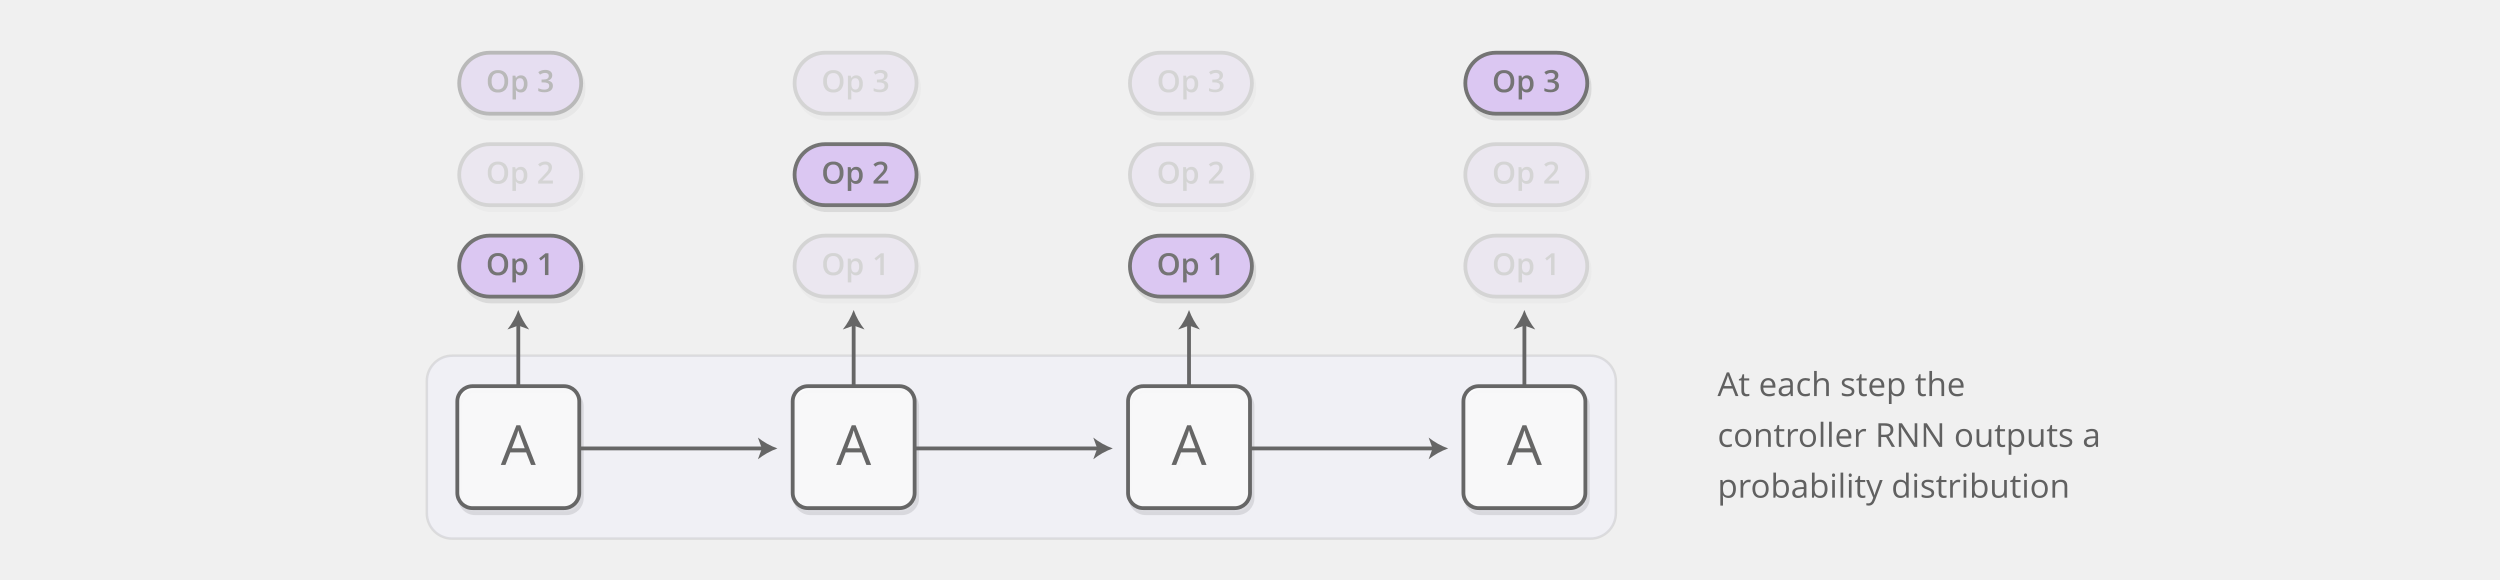
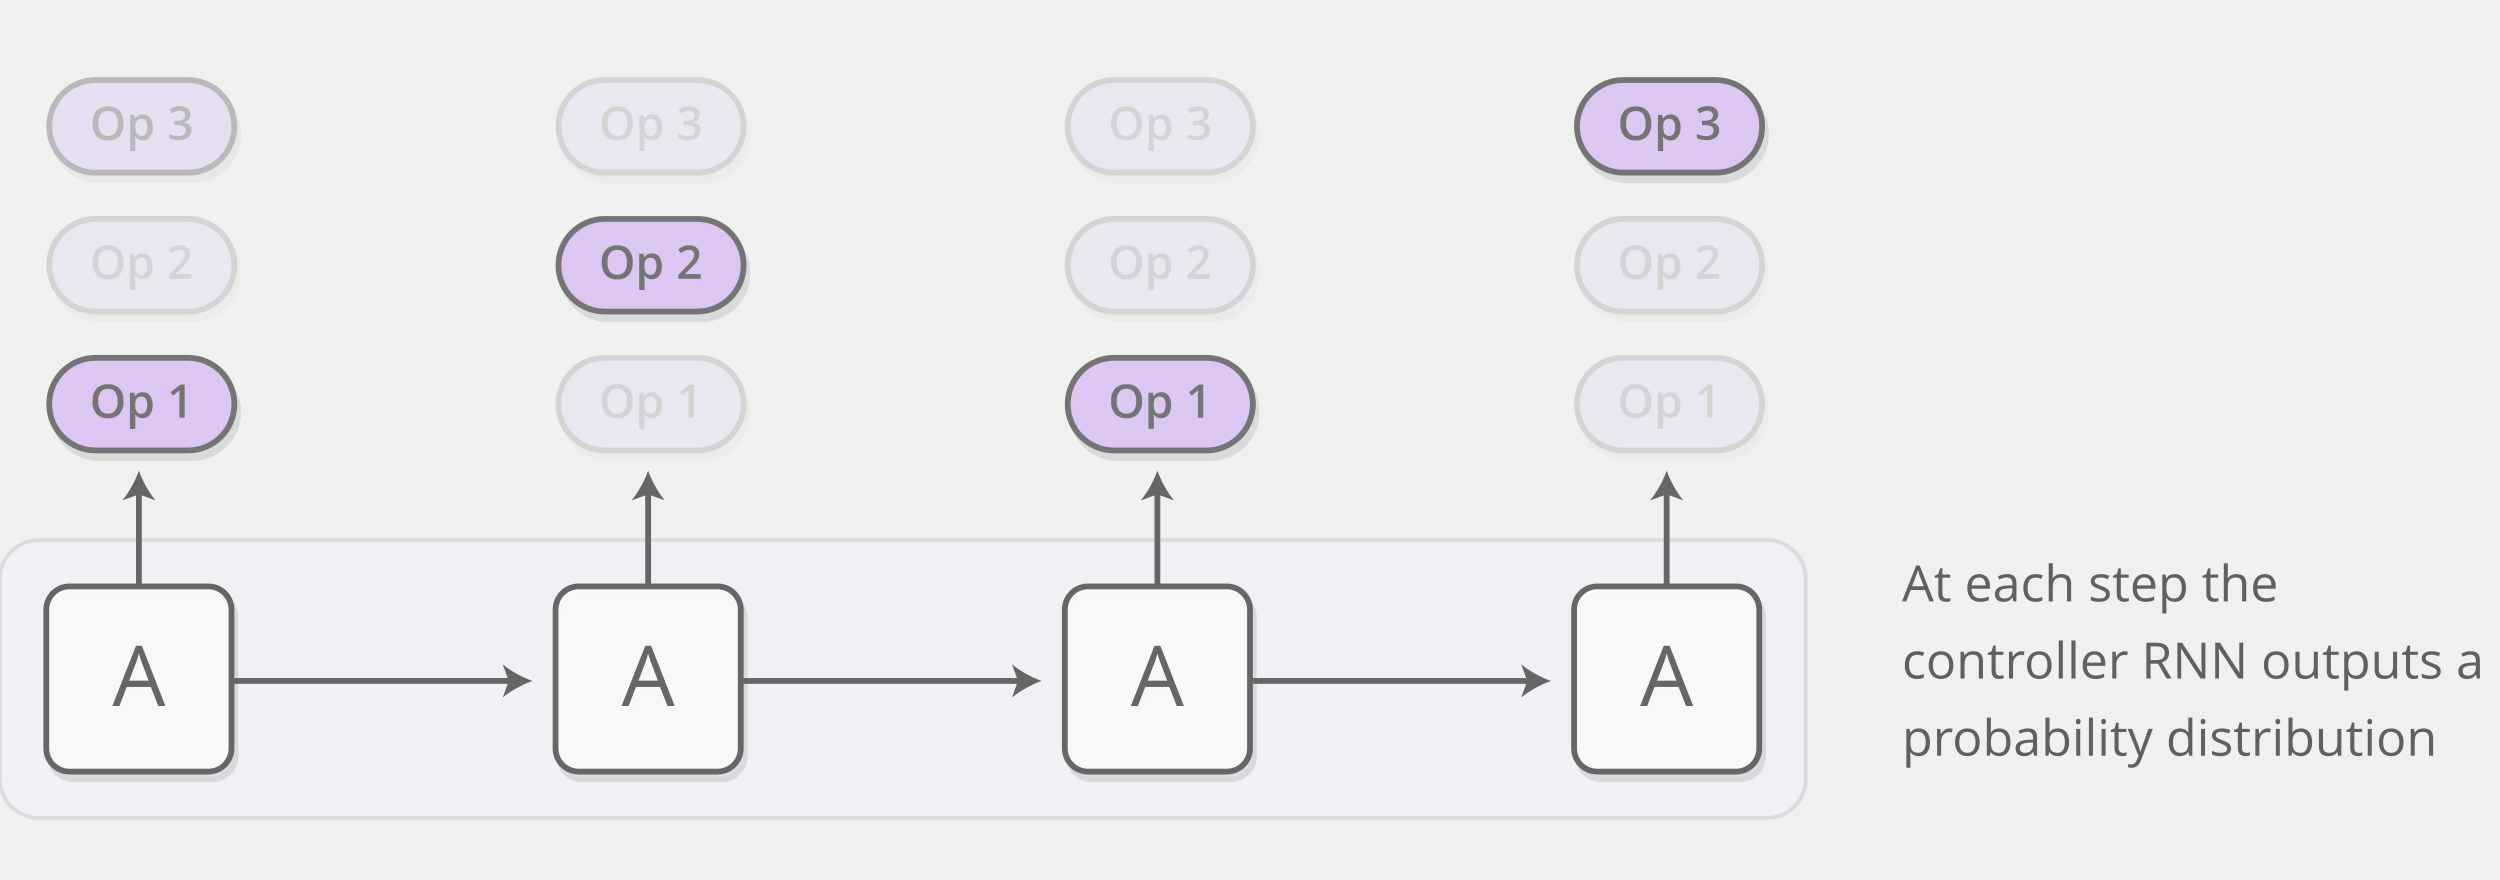
- <svg xmlns="http://www.w3.org/2000/svg" xmlns:xlink="http://www.w3.org/1999/xlink" id="background" width="984" height="228" viewBox="0 0 984 228">
+ <svg xmlns="http://www.w3.org/2000/svg" xmlns:xlink="http://www.w3.org/1999/xlink" id="background" viewBox="0 0 648 228">
  <defs>
    <symbol id="rnn-bg" data-name="rnn-bg" viewBox="0 0 49.5 49.5">
      <rect x="0.75" y="0.75" width="48" height="48" rx="6" ry="6" fill="#fff" fill-opacity="0.8" stroke="#666" stroke-width="1.5" />
    </symbol>
    <symbol id="rnn-a" data-name="rnn-a" viewBox="0 0 49.5 49.5">
      <use id="rnn-bg-3" data-name="rnn-bg" width="49.5" height="49.5" xlink:href="#rnn-bg" />
      <path d="M29.77,31.75l-1.93-4.94H21.6l-1.91,4.94H17.86L24,16.14h1.52l6.11,15.61H29.77Zm-2.5-6.57-1.81-4.82q-0.35-.91-0.72-2.24a20.34,20.34,0,0,1-.67,2.24l-1.83,4.82h5Z" fill="#666" />
    </symbol>
    <symbol id="op-1" data-name="op-1" viewBox="0 0 50.5 27.5">
      <g>
        <g opacity="0.1">
          <rect x="1.75" y="2.75" width="48" height="24" rx="12" ry="12" />
          <rect x="1.75" y="2.75" width="48" height="24" rx="12" ry="12" fill="none" stroke="#000" stroke-miterlimit="10" stroke-width="1.5" />
        </g>
        <g>
          <rect x="0.75" y="0.75" width="48" height="24" rx="12" ry="12" fill="#d8c2f2" />
          <rect x="0.75" y="0.75" width="48" height="24" rx="12" ry="12" fill="none" stroke="#666" stroke-miterlimit="10" stroke-width="1.5" />
        </g>
      </g>
      <g>
        <path d="M20,12a4.69,4.69,0,0,1-1,3.25,3.78,3.78,0,0,1-3,1.16,3.81,3.81,0,0,1-3-1.15A4.72,4.72,0,0,1,12,12a4.64,4.64,0,0,1,1-3.26,3.85,3.85,0,0,1,3-1.14,3.78,3.78,0,0,1,3,1.15A4.68,4.68,0,0,1,20,12Zm-6.54,0a3.84,3.84,0,0,0,.64,2.4,2.25,2.25,0,0,0,1.89.82,2.25,2.25,0,0,0,1.88-.81A3.85,3.85,0,0,0,18.5,12a3.86,3.86,0,0,0-.63-2.39A2.23,2.23,0,0,0,16,8.77a2.27,2.27,0,0,0-1.9.81A3.8,3.8,0,0,0,13.45,12Z" fill="#666" />
        <path d="M25,16.39a2.27,2.27,0,0,1-1.91-.88H23q0.08,0.82.08,1v2.65H21.68V9.79H22.8q0,0.18.19,0.87h0.07a2.16,2.16,0,0,1,1.93-1,2.25,2.25,0,0,1,1.89.88A4,4,0,0,1,27.56,13a4,4,0,0,1-.69,2.48A2.27,2.27,0,0,1,25,16.39ZM24.64,10.8a1.43,1.43,0,0,0-1.2.48,2.49,2.49,0,0,0-.38,1.54V13a3,3,0,0,0,.38,1.71,1.39,1.39,0,0,0,1.22.53,1.24,1.24,0,0,0,1.1-.59A3,3,0,0,0,26.15,13a2.92,2.92,0,0,0-.38-1.65A1.28,1.28,0,0,0,24.64,10.8Z" fill="#666" />
        <path d="M35.86,16.27H34.49V10.74q0-1,0-1.57l-0.33.31-1.32,1.08L32.2,9.69l2.52-2h1.15v8.57Z" fill="#666" />
      </g>
    </symbol>
    <symbol id="op-2" data-name="op-2" viewBox="0 0 50.5 27.5">
      <g>
        <g opacity="0.1">
          <rect x="1.75" y="2.75" width="48" height="24" rx="12" ry="12" />
          <rect x="1.75" y="2.75" width="48" height="24" rx="12" ry="12" fill="none" stroke="#000" stroke-miterlimit="10" stroke-width="1.5" />
        </g>
        <g>
          <rect x="0.75" y="0.75" width="48" height="24" rx="12" ry="12" fill="#d8c2f2" />
          <rect x="0.75" y="0.75" width="48" height="24" rx="12" ry="12" fill="none" stroke="#666" stroke-miterlimit="10" stroke-width="1.5" />
        </g>
      </g>
      <g>
        <path d="M20,12a4.69,4.69,0,0,1-1,3.25,3.78,3.78,0,0,1-3,1.16,3.81,3.81,0,0,1-3-1.15A4.72,4.72,0,0,1,12,12a4.64,4.64,0,0,1,1-3.26,3.85,3.85,0,0,1,3-1.14,3.78,3.78,0,0,1,3,1.15A4.68,4.68,0,0,1,20,12Zm-6.54,0a3.84,3.84,0,0,0,.64,2.4,2.25,2.25,0,0,0,1.89.82,2.25,2.25,0,0,0,1.88-.81A3.85,3.85,0,0,0,18.5,12a3.86,3.86,0,0,0-.63-2.39A2.23,2.23,0,0,0,16,8.77a2.27,2.27,0,0,0-1.9.81A3.8,3.8,0,0,0,13.45,12Z" fill="#666" />
        <path d="M25,16.39a2.27,2.27,0,0,1-1.91-.88H23q0.08,0.82.08,1v2.65H21.68V9.79H22.8q0,0.18.19,0.87h0.07a2.16,2.16,0,0,1,1.93-1,2.25,2.25,0,0,1,1.89.88A4,4,0,0,1,27.56,13a4,4,0,0,1-.69,2.48A2.27,2.27,0,0,1,25,16.39ZM24.64,10.8a1.43,1.43,0,0,0-1.2.48,2.49,2.49,0,0,0-.38,1.54V13a3,3,0,0,0,.38,1.71,1.39,1.39,0,0,0,1.22.53,1.24,1.24,0,0,0,1.1-.59A3,3,0,0,0,26.15,13a2.92,2.92,0,0,0-.38-1.65A1.28,1.28,0,0,0,24.64,10.8Z" fill="#666" />
        <path d="M37.63,16.27H31.82v-1L34,13a18.79,18.79,0,0,0,1.3-1.42,3.39,3.39,0,0,0,.47-0.79A2.12,2.12,0,0,0,35.94,10a1.21,1.21,0,0,0-.35-0.91,1.34,1.34,0,0,0-1-.33,2.57,2.57,0,0,0-1,.18,4.46,4.46,0,0,0-1.06.66l-0.74-.91a4.8,4.8,0,0,1,1.39-.86,4.07,4.07,0,0,1,1.44-.25,2.82,2.82,0,0,1,1.92.62,2.11,2.11,0,0,1,.72,1.68,3,3,0,0,1-.21,1.1,4.48,4.48,0,0,1-.64,1.08A14.6,14.6,0,0,1,35,13.56L33.56,15v0.06h4.07v1.21Z" fill="#666" />
      </g>
    </symbol>
    <symbol id="op-3" data-name="op-3" viewBox="0 0 50.5 27.5">
      <g>
        <g opacity="0.1">
          <rect x="1.75" y="2.75" width="48" height="24" rx="12" ry="12" />
          <rect x="1.75" y="2.75" width="48" height="24" rx="12" ry="12" fill="none" stroke="#000" stroke-miterlimit="10" stroke-width="1.5" />
        </g>
        <g>
          <rect x="0.75" y="0.75" width="48" height="24" rx="12" ry="12" fill="#d8c2f2" />
          <rect x="0.75" y="0.75" width="48" height="24" rx="12" ry="12" fill="none" stroke="#666" stroke-miterlimit="10" stroke-width="1.5" />
        </g>
      </g>
      <g>
        <path d="M20,12a4.69,4.69,0,0,1-1,3.25,3.78,3.78,0,0,1-3,1.16,3.81,3.81,0,0,1-3-1.15A4.72,4.72,0,0,1,12,12a4.64,4.64,0,0,1,1-3.26,3.85,3.85,0,0,1,3-1.14,3.78,3.78,0,0,1,3,1.15A4.68,4.68,0,0,1,20,12ZM13.5,12a3.84,3.84,0,0,0,.64,2.4,2.25,2.25,0,0,0,1.89.82,2.25,2.25,0,0,0,1.88-.81A3.85,3.85,0,0,0,18.55,12a3.86,3.86,0,0,0-.63-2.39A2.23,2.23,0,0,0,16,8.77a2.27,2.27,0,0,0-1.9.81A3.8,3.8,0,0,0,13.5,12Z" fill="#666" />
        <path d="M25,16.39a2.27,2.27,0,0,1-1.91-.88H23q0.08,0.82.08,1v2.65H21.74V9.79h1.11q0,0.18.19,0.87h0.07a2.16,2.16,0,0,1,1.93-1,2.25,2.25,0,0,1,1.89.88A4,4,0,0,1,27.61,13a4,4,0,0,1-.69,2.48A2.27,2.27,0,0,1,25,16.39ZM24.69,10.8a1.43,1.43,0,0,0-1.2.48,2.49,2.49,0,0,0-.38,1.54V13a3,3,0,0,0,.38,1.71,1.39,1.39,0,0,0,1.22.53,1.24,1.24,0,0,0,1.1-.59A3,3,0,0,0,26.2,13a2.92,2.92,0,0,0-.38-1.65A1.28,1.28,0,0,0,24.69,10.8Z" fill="#666" />
        <path d="M37.36,9.67A2,2,0,0,1,36.88,11a2.39,2.39,0,0,1-1.34.73v0a2.59,2.59,0,0,1,1.55.64,1.84,1.84,0,0,1,.52,1.36,2.26,2.26,0,0,1-.87,1.91,4,4,0,0,1-2.48.67,5.59,5.59,0,0,1-2.4-.46V14.7a5.49,5.49,0,0,0,1.15.42,5,5,0,0,0,1.17.15,2.47,2.47,0,0,0,1.49-.37,1.34,1.34,0,0,0,.49-1.14,1.09,1.09,0,0,0-.54-1,3.48,3.48,0,0,0-1.71-.32H33.16V11.3h0.76Q36,11.3,36,9.88A1,1,0,0,0,35.6,9a1.61,1.61,0,0,0-1.05-.3,3.19,3.19,0,0,0-.94.14,4.44,4.44,0,0,0-1.07.54l-0.67-1a4.49,4.49,0,0,1,2.74-.87,3.26,3.26,0,0,1,2,.56A1.83,1.83,0,0,1,37.36,9.67Z" fill="#666" />
      </g>
    </symbol>
  </defs>
  <g id="_Group_" data-name="&lt;Group&gt;">
-     <rect x="168" y="140" width="468" height="72" rx="10" ry="10" fill="#f0f0f5" />
+     <rect y="140" width="468" height="72" rx="10" ry="10" fill="#f0f0f5" />
    <g opacity="0.1">
-       <rect x="168" y="140" width="468" height="72" rx="10" ry="10" fill="none" stroke="#231f20" />
+       <rect y="140" width="468" height="72" rx="10" ry="10" fill="none" stroke="#231f20" />
    </g>
  </g>
  <g>
    <g opacity="0.1">
-       <rect x="181" y="154" width="48" height="48" rx="6" ry="6" opacity="0.8" />
-       <rect x="181" y="154" width="48" height="48" rx="6" ry="6" fill="none" stroke="#000" stroke-width="1.5" />
-       <path d="M210,185l-1.93-4.94h-6.23L199.94,185h-1.83l6.14-15.61h1.52L211.89,185H210Zm-2.5-6.57-1.81-4.82q-0.35-.91-0.72-2.24a20.34,20.34,0,0,1-.67,2.24l-1.83,4.82h5Z" />
+       <rect x="13" y="154" width="48" height="48" rx="6" ry="6" opacity="0.8" />
+       <rect x="13" y="154" width="48" height="48" rx="6" ry="6" fill="none" stroke="#000" stroke-width="1.5" />
+       <path d="M42,185l-1.93-4.94H33.85L31.94,185H30.11l6.14-15.61h1.52L43.89,185H42Zm-2.5-6.57-1.81-4.82q-0.35-.91-0.72-2.24a20.34,20.34,0,0,1-.67,2.24l-1.83,4.82h5Z" />
    </g>
-     <use width="49.5" height="49.5" transform="translate(179.25 151.25)" xlink:href="#rnn-a" />
+     <use width="49.5" height="49.5" transform="translate(11.25 151.25)" xlink:href="#rnn-a" />
  </g>
  <g>
    <g opacity="0.1">
-       <rect x="313" y="154" width="48" height="48" rx="6" ry="6" opacity="0.8" />
-       <rect x="313" y="154" width="48" height="48" rx="6" ry="6" fill="none" stroke="#000" stroke-width="1.5" />
-       <path d="M342,185l-1.93-4.94h-6.23L331.94,185h-1.83l6.14-15.61h1.52L343.89,185H342Zm-2.5-6.57-1.81-4.82q-0.35-.91-0.72-2.24a20.34,20.34,0,0,1-.67,2.24l-1.83,4.82h5Z" />
+       <rect x="145" y="154" width="48" height="48" rx="6" ry="6" opacity="0.8" />
+       <rect x="145" y="154" width="48" height="48" rx="6" ry="6" fill="none" stroke="#000" stroke-width="1.5" />
+       <path d="M174,185l-1.93-4.94h-6.23L163.94,185h-1.83l6.14-15.61h1.52L175.89,185H174Zm-2.5-6.57-1.81-4.82q-0.35-.91-0.72-2.24a20.34,20.34,0,0,1-.67,2.24l-1.83,4.82h5Z" />
    </g>
-     <use width="49.5" height="49.5" transform="translate(311.25 151.25)" xlink:href="#rnn-a" />
+     <use width="49.5" height="49.5" transform="translate(143.25 151.25)" xlink:href="#rnn-a" />
  </g>
  <g>
    <g opacity="0.1">
-       <rect x="445" y="154" width="48" height="48" rx="6" ry="6" opacity="0.8" />
-       <rect x="445" y="154" width="48" height="48" rx="6" ry="6" fill="none" stroke="#000" stroke-width="1.5" />
-       <path d="M474,185l-1.93-4.94h-6.23L463.94,185h-1.83l6.14-15.61h1.52L475.89,185H474Zm-2.5-6.57-1.81-4.82q-0.35-.91-0.72-2.24a20.34,20.34,0,0,1-.67,2.24l-1.83,4.82h5Z" />
+       <rect x="277" y="154" width="48" height="48" rx="6" ry="6" opacity="0.8" />
+       <rect x="277" y="154" width="48" height="48" rx="6" ry="6" fill="none" stroke="#000" stroke-width="1.5" />
+       <path d="M306,185l-1.93-4.94h-6.23L295.94,185h-1.83l6.14-15.61h1.52L307.89,185H306Zm-2.5-6.57-1.81-4.82q-0.35-.91-0.72-2.24a20.34,20.34,0,0,1-.67,2.24l-1.83,4.82h5Z" />
    </g>
-     <use width="49.5" height="49.5" transform="translate(443.25 151.25)" xlink:href="#rnn-a" />
+     <use width="49.5" height="49.5" transform="translate(275.25 151.25)" xlink:href="#rnn-a" />
  </g>
  <g id="_Group_2" data-name="&lt;Group&gt;">
    <g opacity="0.1">
-       <rect x="577" y="154" width="48" height="48" rx="6" ry="6" opacity="0.8" />
-       <rect x="577" y="154" width="48" height="48" rx="6" ry="6" fill="none" stroke="#000" stroke-width="1.5" />
-       <path d="M606,185l-1.93-4.94h-6.23L595.94,185h-1.83l6.14-15.61h1.52L607.89,185H606Zm-2.5-6.57-1.81-4.82q-0.35-.91-0.72-2.24a20.34,20.34,0,0,1-.67,2.24l-1.83,4.82h5Z" />
+       <rect x="409" y="154" width="48" height="48" rx="6" ry="6" opacity="0.8" />
+       <rect x="409" y="154" width="48" height="48" rx="6" ry="6" fill="none" stroke="#000" stroke-width="1.5" />
+       <path d="M438,185l-1.93-4.94h-6.23L427.94,185h-1.83l6.14-15.61h1.52L439.89,185H438Zm-2.5-6.57-1.81-4.82q-0.35-.91-0.72-2.24a20.34,20.34,0,0,1-.67,2.24l-1.83,4.82h5Z" />
    </g>
-     <use width="49.5" height="49.5" transform="translate(575.25 151.25)" xlink:href="#rnn-a" />
+     <use width="49.5" height="49.5" transform="translate(407.25 151.25)" xlink:href="#rnn-a" />
  </g>
  <g opacity="0.9">
-     <use width="50.5" height="27.5" transform="translate(180 92)" xlink:href="#op-1" />
+     <use width="50.5" height="27.5" transform="translate(12 92)" xlink:href="#op-1" />
  </g>
  <g opacity="0.2">
-     <use width="50.5" height="27.5" transform="translate(180 56)" xlink:href="#op-2" />
+     <use width="50.5" height="27.5" transform="translate(12 56)" xlink:href="#op-2" />
  </g>
  <g opacity="0.4">
-     <use width="50.5" height="27.5" transform="translate(180 20)" xlink:href="#op-3" />
+     <use width="50.5" height="27.5" transform="translate(12 20)" xlink:href="#op-3" />
  </g>
  <g opacity="0.2">
-     <use width="50.5" height="27.5" transform="translate(312 92)" xlink:href="#op-1" />
+     <use width="50.5" height="27.5" transform="translate(144 92)" xlink:href="#op-1" />
  </g>
  <g opacity="0.9">
-     <use id="op-2-5" data-name="op-2" width="50.5" height="27.5" transform="translate(312 56)" xlink:href="#op-2" />
+     <use id="op-2-5" data-name="op-2" width="50.5" height="27.5" transform="translate(144 56)" xlink:href="#op-2" />
  </g>
  <g opacity="0.2">
-     <use width="50.5" height="27.5" transform="translate(312 20)" xlink:href="#op-3" />
+     <use width="50.5" height="27.5" transform="translate(144 20)" xlink:href="#op-3" />
  </g>
  <g opacity="0.9">
-     <use id="op-1-7" data-name="op-1" width="50.5" height="27.5" transform="translate(444 92)" xlink:href="#op-1" />
+     <use id="op-1-7" data-name="op-1" width="50.5" height="27.5" transform="translate(276 92)" xlink:href="#op-1" />
  </g>
  <g opacity="0.2">
-     <use width="50.5" height="27.5" transform="translate(444 56)" xlink:href="#op-2" />
+     <use width="50.5" height="27.5" transform="translate(276 56)" xlink:href="#op-2" />
  </g>
  <g opacity="0.2">
-     <use width="50.5" height="27.5" transform="translate(444 20)" xlink:href="#op-3" />
+     <use width="50.5" height="27.5" transform="translate(276 20)" xlink:href="#op-3" />
  </g>
  <g opacity="0.2">
-     <use width="50.5" height="27.5" transform="translate(576 92)" xlink:href="#op-1" />
+     <use width="50.5" height="27.5" transform="translate(408 92)" xlink:href="#op-1" />
  </g>
  <g opacity="0.2">
-     <use width="50.5" height="27.5" transform="translate(576 56)" xlink:href="#op-2" />
+     <use width="50.5" height="27.5" transform="translate(408 56)" xlink:href="#op-2" />
  </g>
  <g opacity="0.9">
-     <use id="op-3-9" data-name="op-3" width="50.5" height="27.5" transform="translate(576 20)" xlink:href="#op-3" />
+     <use id="op-3-9" data-name="op-3" width="50.5" height="27.5" transform="translate(408 20)" xlink:href="#op-3" />
  </g>
  <g opacity="0.6">
-     <text transform="translate(676 155.88)" font-size="13" font-family="Open Sans">At each step the <tspan x="0" y="20">controller RNN outputs a </tspan>
+     <text transform="translate(493 155.88)" font-size="13" font-family="Open Sans">At each step the <tspan x="0" y="20">controller RNN outputs a </tspan>
      <tspan x="0" y="40">probability distribution</tspan>
    </text>
  </g>
  <g>
-     <line x1="204" y1="152" x2="204" y2="127.43" fill="none" stroke="#666" stroke-miterlimit="10" stroke-width="1.5" />
-     <path d="M204,122a27.2,27.2,0,0,0,4.28,7.69L204,128.14l-4.28,1.55A27.17,27.17,0,0,0,204,122Z" fill="#666" />
+     <line x1="36" y1="152" x2="36" y2="127.43" fill="none" stroke="#666" stroke-miterlimit="10" stroke-width="1.5" />
+     <path d="M36,122a27.2,27.2,0,0,0,4.28,7.69L36,128.14l-4.28,1.55A27.17,27.17,0,0,0,36,122Z" fill="#666" />
  </g>
  <g>
-     <line x1="336" y1="152" x2="336" y2="127.43" fill="none" stroke="#666" stroke-miterlimit="10" stroke-width="1.5" />
-     <path d="M336,122a27.2,27.2,0,0,0,4.28,7.69L336,128.14l-4.28,1.55A27.17,27.17,0,0,0,336,122Z" fill="#666" />
+     <line x1="168" y1="152" x2="168" y2="127.43" fill="none" stroke="#666" stroke-miterlimit="10" stroke-width="1.5" />
+     <path d="M168,122a27.2,27.2,0,0,0,4.28,7.69L168,128.14l-4.28,1.55A27.17,27.17,0,0,0,168,122Z" fill="#666" />
  </g>
  <g>
-     <line x1="468" y1="152" x2="468" y2="127.43" fill="none" stroke="#666" stroke-miterlimit="10" stroke-width="1.5" />
-     <path d="M468,122a27.2,27.2,0,0,0,4.28,7.69L468,128.14l-4.28,1.55A27.17,27.17,0,0,0,468,122Z" fill="#666" />
+     <line x1="300" y1="152" x2="300" y2="127.43" fill="none" stroke="#666" stroke-miterlimit="10" stroke-width="1.5" />
+     <path d="M300,122a27.2,27.2,0,0,0,4.28,7.69L300,128.14l-4.28,1.55A27.17,27.17,0,0,0,300,122Z" fill="#666" />
  </g>
  <g>
-     <line x1="600" y1="152" x2="600" y2="127.43" fill="none" stroke="#666" stroke-miterlimit="10" stroke-width="1.5" />
-     <path d="M600,122a27.2,27.2,0,0,0,4.28,7.69L600,128.14l-4.28,1.55A27.17,27.17,0,0,0,600,122Z" fill="#666" />
+     <line x1="432" y1="152" x2="432" y2="127.43" fill="none" stroke="#666" stroke-miterlimit="10" stroke-width="1.5" />
+     <path d="M432,122a27.2,27.2,0,0,0,4.28,7.69L432,128.14l-4.28,1.55A27.17,27.17,0,0,0,432,122Z" fill="#666" />
  </g>
  <g>
-     <line x1="228" y1="176.5" x2="300.57" y2="176.5" fill="none" stroke="#666" stroke-miterlimit="10" stroke-width="1.5" />
-     <path d="M306,176.5a27.2,27.2,0,0,0-7.69,4.28l1.55-4.28-1.55-4.28A27.18,27.18,0,0,0,306,176.5Z" fill="#666" />
+     <line x1="60" y1="176.5" x2="132.57" y2="176.5" fill="none" stroke="#666" stroke-miterlimit="10" stroke-width="1.5" />
+     <path d="M138,176.5a27.2,27.2,0,0,0-7.69,4.28l1.55-4.28-1.55-4.28A27.18,27.18,0,0,0,138,176.5Z" fill="#666" />
  </g>
  <g>
-     <line x1="360" y1="176.5" x2="432.57" y2="176.5" fill="none" stroke="#666" stroke-miterlimit="10" stroke-width="1.5" />
-     <path d="M438,176.5a27.2,27.2,0,0,0-7.69,4.28l1.55-4.28-1.55-4.28A27.18,27.18,0,0,0,438,176.5Z" fill="#666" />
+     <line x1="192" y1="176.5" x2="264.57" y2="176.5" fill="none" stroke="#666" stroke-miterlimit="10" stroke-width="1.5" />
+     <path d="M270,176.5a27.2,27.2,0,0,0-7.69,4.28l1.55-4.28-1.55-4.28A27.18,27.18,0,0,0,270,176.5Z" fill="#666" />
  </g>
  <g>
-     <line x1="492" y1="176.5" x2="564.57" y2="176.5" fill="none" stroke="#666" stroke-miterlimit="10" stroke-width="1.5" />
-     <path d="M570,176.5a27.2,27.2,0,0,0-7.69,4.28l1.55-4.28-1.55-4.28A27.18,27.18,0,0,0,570,176.5Z" fill="#666" />
+     <line x1="324" y1="176.5" x2="396.57" y2="176.5" fill="none" stroke="#666" stroke-miterlimit="10" stroke-width="1.5" />
+     <path d="M402,176.5a27.2,27.2,0,0,0-7.69,4.28l1.55-4.28-1.55-4.28A27.18,27.18,0,0,0,402,176.5Z" fill="#666" />
  </g>
</svg>
